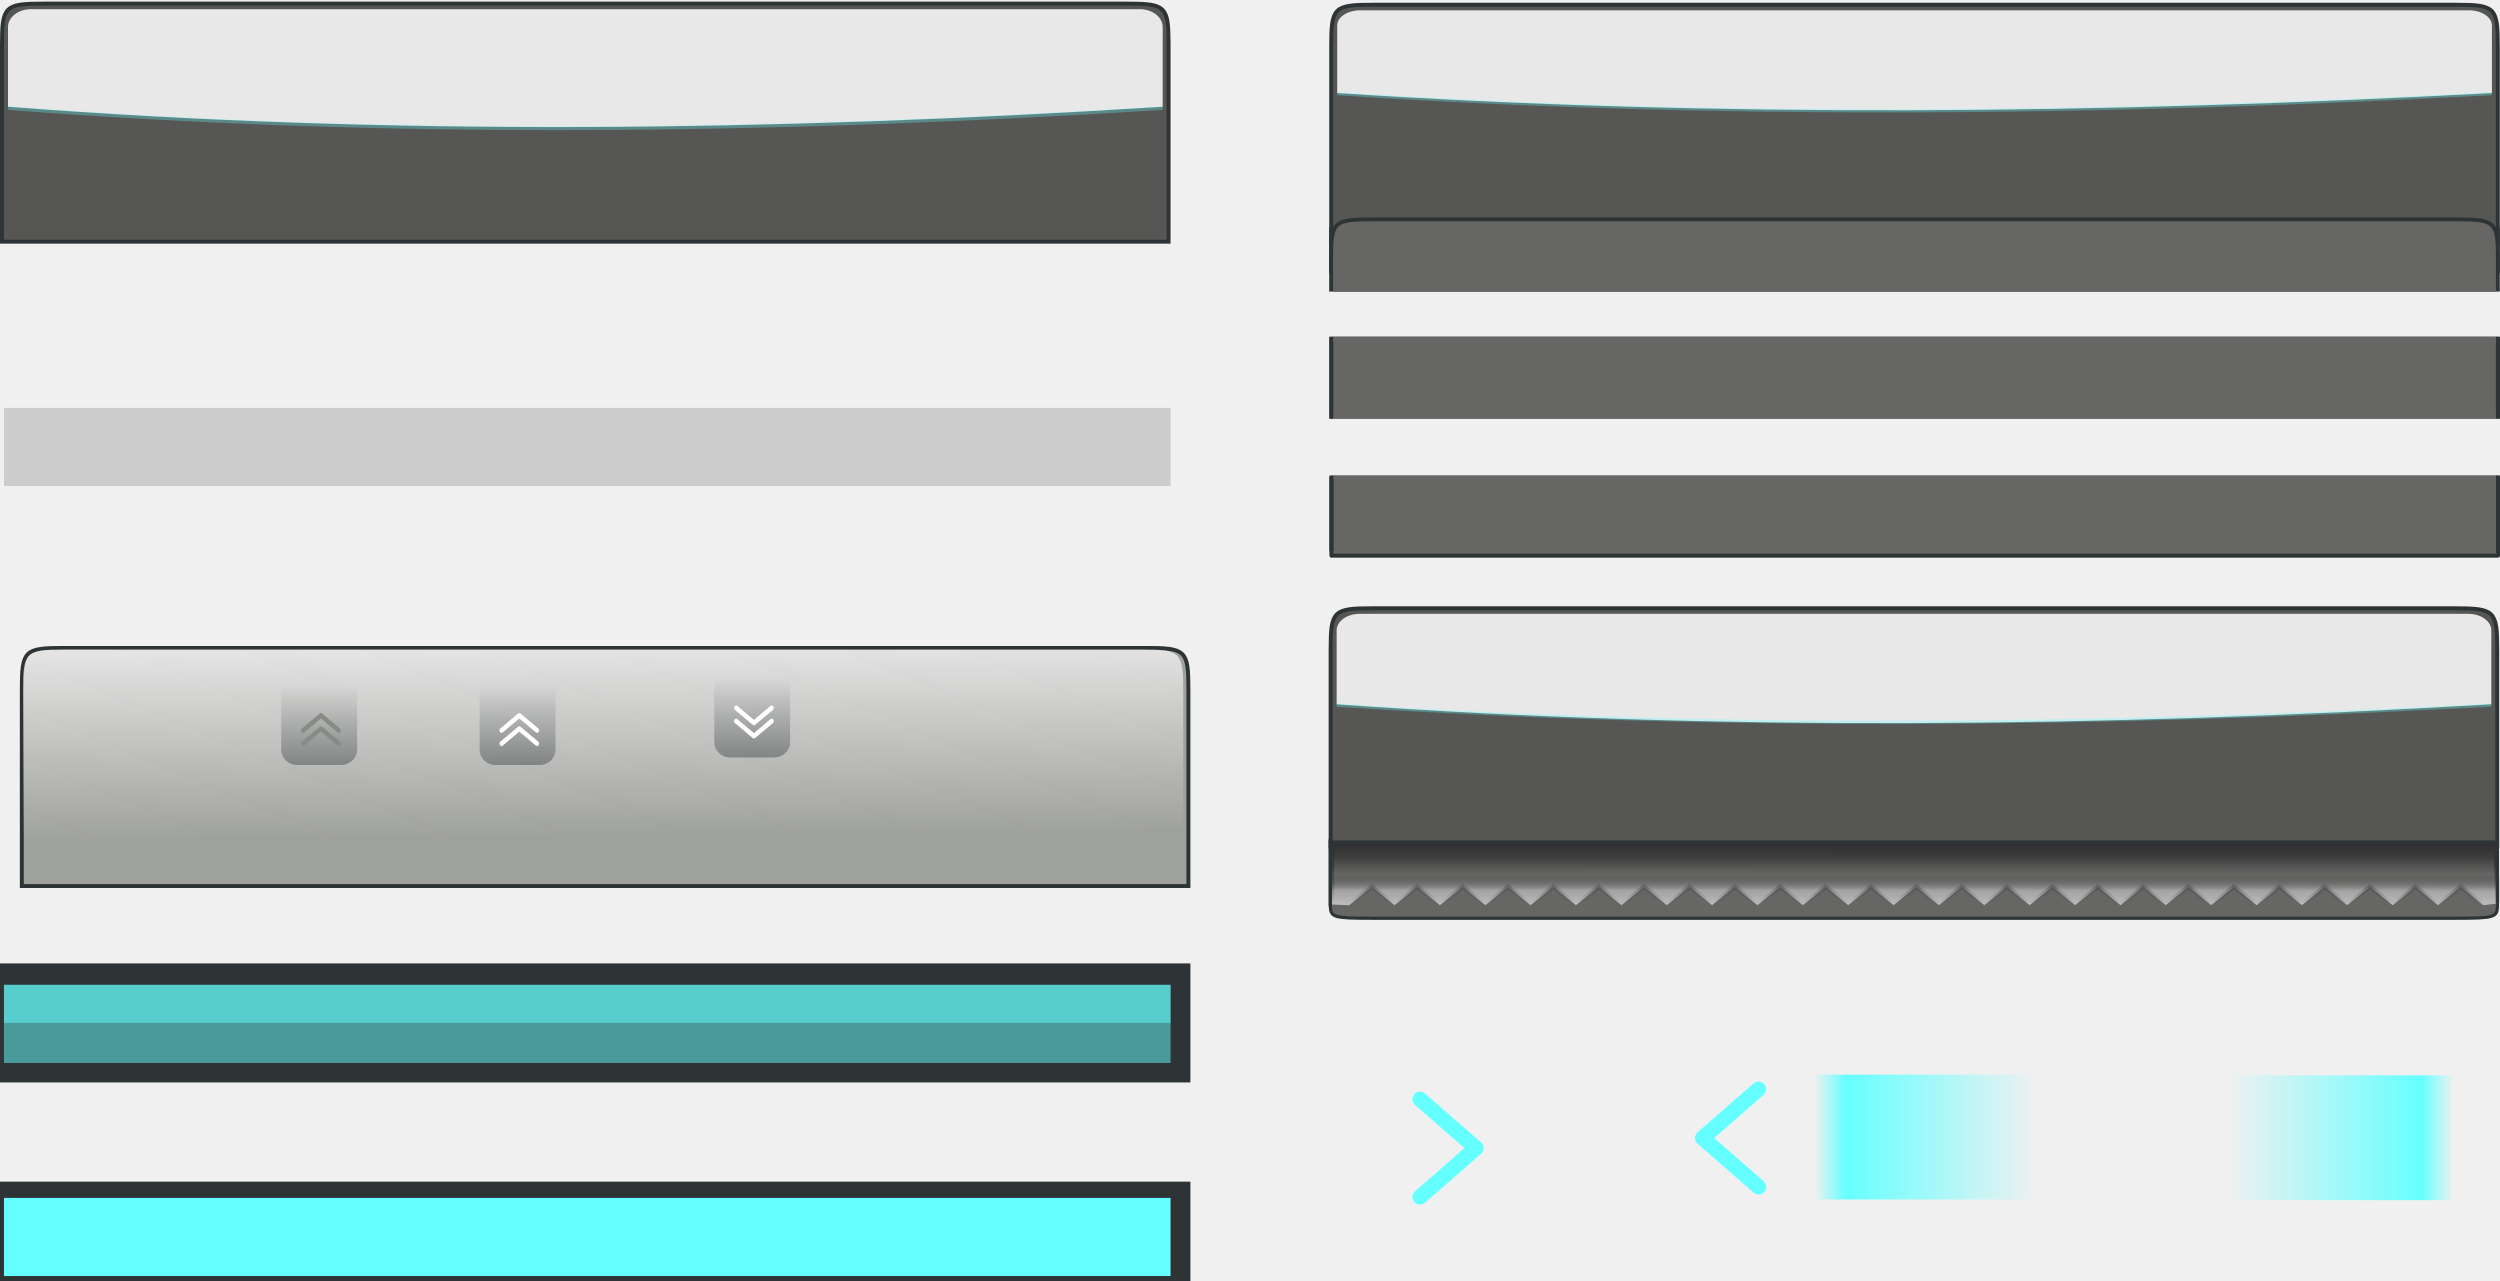
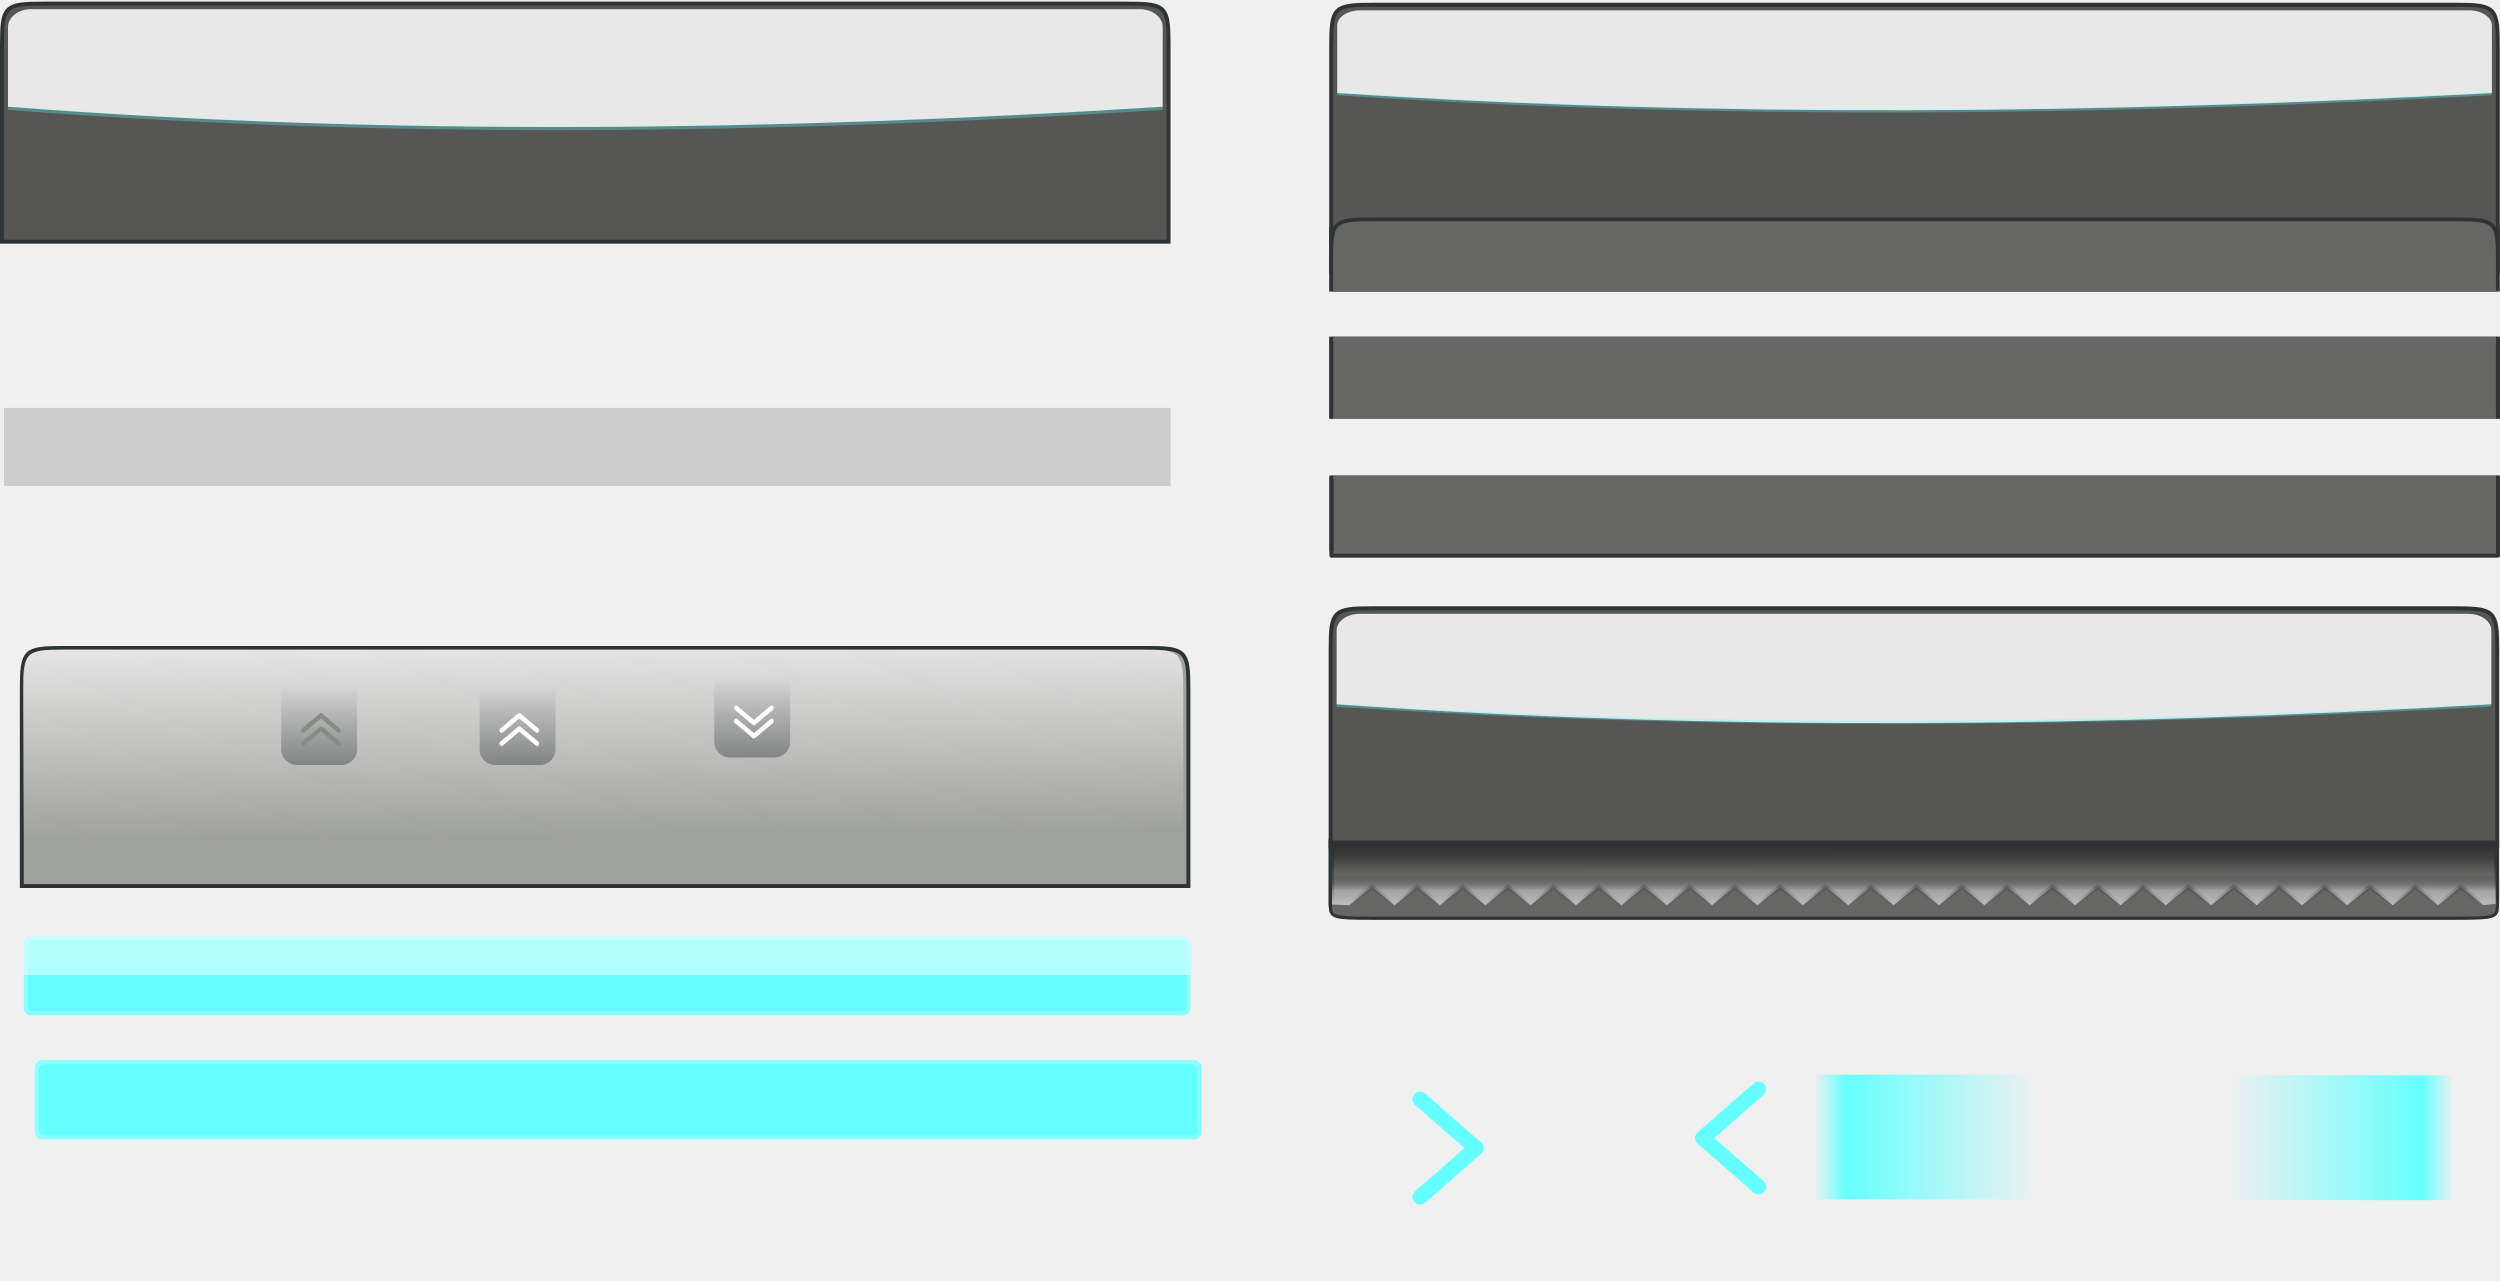
<svg xmlns="http://www.w3.org/2000/svg" xmlns:xlink="http://www.w3.org/1999/xlink" width="630.043" height="322.796" id="svg2465" version="1.0">
  <defs id="defs2467">
    <linearGradient id="linearGradient10055">
      <stop style="stop-color:#66ffff;stop-opacity:0;" offset="0" id="stop10057" />
      <stop id="stop10063" offset="0.143" style="stop-color:#66ffff;stop-opacity:1;" />
      <stop style="stop-color:#66ffff;stop-opacity:0;" offset="1" id="stop10059" />
    </linearGradient>
    <linearGradient id="linearGradient3447">
      <stop style="stop-color:#2e3436;stop-opacity:1;" offset="0" id="stop3449" />
      <stop style="stop-color:#2e3436;stop-opacity:0;" offset="1" id="stop3451" />
    </linearGradient>
    <linearGradient id="linearGradient3431">
      <stop style="stop-color:#ffffff;stop-opacity:0.588;" offset="0" id="stop3433" />
      <stop id="stop3235" offset="0.25" style="stop-color:#ffffff;stop-opacity:0.392;" />
      <stop style="stop-color:#000000;stop-opacity:0;" offset="0.5" id="stop3237" />
      <stop id="stop3239" offset="0.75" style="stop-color:#000000;stop-opacity:0.392;" />
      <stop style="stop-color:#000000;stop-opacity:0.588;" offset="1" id="stop3435" />
    </linearGradient>
    <linearGradient id="linearGradient3450">
      <stop id="stop3452" offset="0" style="stop-color:#fdfdfd;stop-opacity:1" />
      <stop id="stop3454" offset="1" style="stop-color:#fdfdfd;stop-opacity:0" />
    </linearGradient>
    <linearGradient xlink:href="#linearGradient3450" id="linearGradient8725" gradientUnits="userSpaceOnUse" x1="585.356" y1="414.903" x2="585.907" y2="479.957" gradientTransform="translate(-455,-144.0635)" />
    <linearGradient xlink:href="#linearGradient3450" id="linearGradient8734" gradientUnits="userSpaceOnUse" x1="585.356" y1="414.903" x2="585.907" y2="479.957" gradientTransform="translate(-455,-144.0635)" />
    <linearGradient xlink:href="#linearGradient3450" id="linearGradient8737" gradientUnits="userSpaceOnUse" x1="585.356" y1="414.903" x2="585.907" y2="479.957" gradientTransform="translate(-455,-144.0635)" />
    <linearGradient xlink:href="#linearGradient3450" id="linearGradient8780" gradientUnits="userSpaceOnUse" gradientTransform="matrix(0.9945584,0,0,1,-332.3571,0.3957932)" x1="585.356" y1="414.903" x2="585.907" y2="479.957" />
    <linearGradient xlink:href="#linearGradient3447" id="linearGradient8786" gradientUnits="userSpaceOnUse" gradientTransform="matrix(1,0,0,-1.020734,-90.4375,723.0666)" x1="375" y1="97.781" x2="375" y2="117.375" />
-     <linearGradient xlink:href="#linearGradient3450" id="linearGradient9758" gradientUnits="userSpaceOnUse" x1="585.356" y1="414.903" x2="585.907" y2="479.957" />
-     <linearGradient xlink:href="#linearGradient3450" id="linearGradient9764" gradientUnits="userSpaceOnUse" x1="585.356" y1="414.903" x2="585.907" y2="479.957" />
-     <linearGradient xlink:href="#linearGradient3450" id="linearGradient9767" gradientUnits="userSpaceOnUse" x1="585.356" y1="414.903" x2="585.907" y2="479.957" />
-     <linearGradient xlink:href="#linearGradient3450" id="linearGradient9770" gradientUnits="userSpaceOnUse" x1="585.356" y1="414.903" x2="585.907" y2="479.957" />
    <linearGradient xlink:href="#linearGradient3447" id="linearGradient9828" gradientUnits="userSpaceOnUse" gradientTransform="matrix(1,0,0,-1.020734,-149.5625,724.9666)" x1="375" y1="97.781" x2="375" y2="117.375" />
    <linearGradient xlink:href="#linearGradient3447" id="linearGradient4743" gradientUnits="userSpaceOnUse" gradientTransform="matrix(1,0,0,-1.020734,-199.5625,724.9666)" x1="375" y1="97.781" x2="375" y2="117.375" />
    <linearGradient xlink:href="#linearGradient10055" id="linearGradient10061" x1="552.145" y1="718.919" x2="598.46" y2="718.919" gradientUnits="userSpaceOnUse" gradientTransform="matrix(1.221374,0,0,1,-122.2305,0)" />
    <linearGradient xlink:href="#linearGradient10055" id="linearGradient10067" gradientUnits="userSpaceOnUse" gradientTransform="matrix(1.221374,0,0,1,-1387.74,0.1767786)" x1="552.145" y1="718.919" x2="598.46" y2="718.919" />
    <linearGradient xlink:href="#linearGradient3431" id="linearGradient3995" gradientUnits="userSpaceOnUse" gradientTransform="matrix(1.000082,0,0,0.6124611,-0.1728136,242.5316)" x1="572.474" y1="683.168" x2="572.483" y2="656.058" />
    <linearGradient xlink:href="#linearGradient3447" id="linearGradient3997" gradientUnits="userSpaceOnUse" gradientTransform="matrix(1.000082,0,0,0.6124611,-0.1728136,242.5316)" x1="560.921" y1="659.099" x2="560.864" y2="681.591" />
-     <linearGradient xlink:href="#linearGradient3450" id="linearGradient2492" gradientUnits="userSpaceOnUse" x1="585.356" y1="414.903" x2="585.907" y2="479.957" />
    <linearGradient xlink:href="#linearGradient3450" id="linearGradient2495" gradientUnits="userSpaceOnUse" x1="585.356" y1="414.903" x2="585.907" y2="479.957" gradientTransform="translate(0,-2.84129)" />
-     <linearGradient xlink:href="#linearGradient3450" id="linearGradient2498" gradientUnits="userSpaceOnUse" x1="585.356" y1="414.903" x2="585.907" y2="479.957" />
    <linearGradient xlink:href="#linearGradient3450" id="linearGradient2501" gradientUnits="userSpaceOnUse" x1="585.356" y1="414.903" x2="585.907" y2="479.957" gradientTransform="translate(0,-3.088359)" />
  </defs>
  <g id="layer1" transform="translate(-95,-432.3622)">
-     <rect style="opacity:1;fill:#2e3436;fill-opacity:1;stroke:none;stroke-width:5;stroke-miterlimit:4;stroke-dasharray:none;stroke-opacity:1" id="rect3305" width="305" height="30" x="90" y="730.158" />
-     <rect style="opacity:1;fill:#2e3436;fill-opacity:1;stroke:none;stroke-width:5;stroke-miterlimit:4;stroke-dasharray:none;stroke-opacity:1" id="rect3293" width="305" height="30" x="-5" y="242.796" transform="translate(95,432.3622)" />
+     <rect style="opacity:1;fill:#000000;fill-opacity:1;stroke:none;stroke-width:10;stroke-linejoin:miter;stroke-miterlimit:4;stroke-dasharray:none;stroke-opacity:1" id="rect2492" width="323.552" height="100.629" x="70.721" y="1028.261" />
+     <rect style="opacity:1;fill:#2e3436;fill-opacity:1;stroke:none;stroke-width:5;stroke-miterlimit:4;stroke-dasharray:none;stroke-opacity:1" id="rect3305" width="305" height="30" x="422.636" y="897.874" />
+     <rect style="opacity:1;fill:#2e3436;fill-opacity:1;stroke:none;stroke-width:5;stroke-miterlimit:4;stroke-dasharray:none;stroke-opacity:1" id="rect3293" width="305" height="30" x="443.95" y="864.537" />
    <g id="g8774" transform="translate(5,162.7958)">
      <path clip-rule="evenodd" d="M 95.5,443.362 C 95.5,433.482 96.13,432.862 106.07,432.862 L 378.93,432.862 C 388.87,432.862 389.5,433.482 389.5,443.362 L 389.5,492.862 L 95.5,492.862 L 95.5,443.362 z " id="path8776" style="fill:#9fa19d;fill-opacity:1;fill-rule:evenodd;stroke:#2e3436;stroke-opacity:1" />
      <path style="fill:url(#linearGradient8780);fill-opacity:1;fill-rule:evenodd;stroke:none;stroke-opacity:1" id="path8778" d="M 95.8,443.758 C 95.8,433.878 96.427,433.258 106.312,433.258 L 377.688,433.258 C 387.573,433.258 388.2,433.878 388.2,443.758 L 388.2,493.258 L 95.8,493.258 L 95.8,443.758 z " clip-rule="evenodd" />
    </g>
    <g id="tail">
      <path id="path4208" d="M 430.542,552.715 L 430.542,572.403 L 724.542,572.403 L 724.542,552.715 L 430.542,552.715 z " style="fill:#666765;fill-opacity:1;fill-rule:evenodd;stroke:#2e3436;stroke-linecap:round;stroke-linejoin:round;stroke-opacity:1" />
      <path id="path4212" d="M 430.542,552.715 L 430.542,570.81" style="fill:#2e609c;fill-opacity:1;fill-rule:evenodd;stroke:#2e3436;stroke-width:1;stroke-linecap:square;stroke-linejoin:miter;stroke-miterlimit:4;stroke-dasharray:none;stroke-opacity:1" />
      <path id="path4214" d="M 724.542,552.715 L 724.542,570.81" style="fill:#2e609c;fill-opacity:1;fill-rule:evenodd;stroke:#2e3436;stroke-width:1;stroke-linecap:square;stroke-linejoin:miter;stroke-miterlimit:4;stroke-dasharray:none;stroke-opacity:1" />
      <path id="path4210" d="M 431.693,552.869 L 723.392,552.869" style="fill:none;fill-opacity:1;fill-rule:evenodd;stroke:#666765;stroke-width:1.304;stroke-linecap:square;stroke-linejoin:miter;stroke-miterlimit:0;stroke-dasharray:none;stroke-opacity:1" />
    </g>
    <g id="body">
      <path id="path4218" d="M 430.521,517.716 L 430.521,537.403 L 724.521,537.403 L 724.521,517.716 L 430.521,517.716 z " style="fill:#666765;fill-opacity:1;fill-rule:evenodd;stroke:#66676f;stroke-linecap:round;stroke-linejoin:round;stroke-opacity:1;opacity:1" />
      <path id="path4222" d="M 430.521,517.736 L 430.521,537.381" style="fill:none;fill-rule:evenodd;stroke:#2e3436;stroke-width:1.042;stroke-linecap:square;stroke-linejoin:miter;stroke-miterlimit:4;stroke-dasharray:none;stroke-opacity:1" />
      <path id="path4224" d="M 724.521,517.736 L 724.521,537.381" style="fill:none;fill-rule:evenodd;stroke:#2e3436;stroke-width:1.042;stroke-linecap:square;stroke-linejoin:miter;stroke-miterlimit:4;stroke-dasharray:none;stroke-opacity:1" />
      <path id="path4220" d="M 431.691,517.864 L 723.39,517.864" style="fill:none;fill-rule:evenodd;stroke:#666765;stroke-width:1.304;stroke-linecap:square;stroke-linejoin:miter;stroke-miterlimit:0;stroke-dasharray:none;stroke-opacity:1" />
      <path id="path4226" d="M 431.695,537.254 L 723.347,537.254" style="fill:none;fill-rule:evenodd;stroke:#666765;stroke-width:1.304;stroke-linecap:square;stroke-linejoin:miter;stroke-miterlimit:0;stroke-dasharray:none;stroke-opacity:1" />
    </g>
    <g id="expand_button">
      <path style="opacity:0.4;fill:url(#linearGradient8786);fill-opacity:1;fill-rule:evenodd;stroke:none;stroke-width:0.846;stroke-miterlimit:4;stroke-dasharray:none;stroke-dashoffset:0;stroke-opacity:1" d="M 279.062,623.258 C 276.797,623.258 275,621.527 275,619.366 L 275,603.258 L 294.125,603.258 L 294.125,619.366 C 294.125,621.527 292.328,623.258 290.062,623.258 L 279.062,623.258 z " id="path27266" />
      <g transform="matrix(0.8598046,0,0,0.9999998,112.8937,362.794)" id="g27268">
        <path style="fill:none;fill-rule:evenodd;stroke:#ffffff;stroke-width:1.218;stroke-linecap:round;stroke-linejoin:round;stroke-miterlimit:4;stroke-dasharray:none;stroke-opacity:1" d="M 194.963,251.299 L 200.169,255.071 L 205.375,251.299 L 205.375,251.299 L 205.375,251.299" id="path27270" />
        <path style="fill:none;fill-rule:evenodd;stroke:#ffffff;stroke-width:1.218;stroke-linecap:round;stroke-linejoin:round;stroke-miterlimit:4;stroke-dasharray:none;stroke-opacity:1" d="M 194.963,247.973 L 200.169,251.745 L 205.375,247.973 L 205.375,247.973 L 205.375,247.973" id="path27272" />
      </g>
    </g>
    <path style="fill:url(#linearGradient8737);fill-opacity:1;fill-rule:evenodd;stroke:none;stroke-width:1;stroke-linecap:square;stroke-linejoin:miter;stroke-miterlimit:4;stroke-dasharray:none;stroke-opacity:1" d="M -24.498,345.955 L -24.498,364.658" id="path8702" />
    <path style="fill:url(#linearGradient8734);fill-opacity:1;fill-rule:evenodd;stroke:none;stroke-width:1.205;stroke-linecap:butt;stroke-linejoin:miter;stroke-miterlimit:0;stroke-dasharray:none;stroke-opacity:1" d="M -23.999,364.549 L 268.999,364.549" id="path8704" />
    <path id="path8710" d="M -23.25,364.451 L 268.35,364.451" style="fill:url(#linearGradient8725);fill-opacity:1;fill-rule:evenodd;stroke:none;stroke-width:1.304;stroke-linecap:square;stroke-linejoin:miter;stroke-miterlimit:0;stroke-dasharray:none;stroke-opacity:1" />
    <g id="collapse_button">
      <path id="path9814" d="M 219.938,625.158 C 217.672,625.158 215.875,623.427 215.875,621.266 L 215.875,605.158 L 235,605.158 L 235,621.266 C 235,623.427 233.203,625.158 230.938,625.158 L 219.938,625.158 z " style="opacity:0.4;fill:url(#linearGradient9828);fill-opacity:1;fill-rule:evenodd;stroke:none;stroke-width:0.846;stroke-miterlimit:4;stroke-dasharray:none;stroke-dashoffset:0;stroke-opacity:1" />
      <g id="g9816" transform="matrix(0.8598046,0,0,-0.9999998,53.76873,867.7373)">
        <path id="path9818" d="M 194.963,251.299 L 200.169,255.071 L 205.375,251.299 L 205.375,251.299 L 205.375,251.299" style="fill:none;fill-rule:evenodd;stroke:#ffffff;stroke-width:1.218;stroke-linecap:round;stroke-linejoin:round;stroke-miterlimit:4;stroke-dasharray:none;stroke-opacity:1" />
        <path id="path9820" d="M 194.963,247.973 L 200.169,251.745 L 205.375,247.973 L 205.375,247.973 L 205.375,247.973" style="fill:none;fill-rule:evenodd;stroke:#ffffff;stroke-width:1.218;stroke-linecap:round;stroke-linejoin:round;stroke-miterlimit:4;stroke-dasharray:none;stroke-opacity:1" />
      </g>
    </g>
    <g id="collapse_button_grayed_out">
      <path style="opacity:0.4;fill:url(#linearGradient4743);fill-opacity:1;fill-rule:evenodd;stroke:none;stroke-width:0.846;stroke-miterlimit:4;stroke-dasharray:none;stroke-dashoffset:0;stroke-opacity:1" d="M 169.938,625.158 C 167.672,625.158 165.875,623.427 165.875,621.266 L 165.875,605.158 L 185,605.158 L 185,621.266 C 185,623.427 183.203,625.158 180.938,625.158 L 169.938,625.158 z " id="path4711" />
      <g style="stroke:#888a85;stroke-opacity:1;fill:none" transform="matrix(0.8598046,0,0,-0.9999998,3.76873,867.7373)" id="g4713">
        <path style="fill:none;fill-rule:evenodd;stroke:#888a85;stroke-width:1.218;stroke-linecap:round;stroke-linejoin:round;stroke-miterlimit:4;stroke-dasharray:none;stroke-opacity:1" d="M 194.963,251.299 L 200.169,255.071 L 205.375,251.299 L 205.375,251.299 L 205.375,251.299" id="path4715" />
        <path style="fill:none;fill-rule:evenodd;stroke:#888a85;stroke-width:1.218;stroke-linecap:round;stroke-linejoin:round;stroke-miterlimit:4;stroke-dasharray:none;stroke-opacity:1" d="M 194.963,247.973 L 200.169,251.745 L 205.375,247.973 L 205.375,247.973 L 205.375,247.973" id="path4717" />
      </g>
    </g>
    <path id="body_background" d="M 96,535.158 L 96,554.846 L 390,554.846 L 390,535.158 L 96,535.158 z " style="opacity:0.15;fill:#000000;fill-opacity:1;fill-rule:evenodd;stroke:none;stroke-linecap:round;stroke-linejoin:round;stroke-opacity:1" />
    <g id="head">
      <path style="fill:url(#linearGradient2501);fill-opacity:1;fill-rule:evenodd;stroke:none;stroke-width:1;stroke-linecap:square;stroke-linejoin:miter;stroke-miterlimit:4;stroke-dasharray:none;stroke-opacity:1" d="M 430.502,486.93 L 430.502,505.633" id="path7526" />
      <path style="fill:url(#linearGradient2495);fill-opacity:1;fill-rule:evenodd;stroke:none;stroke-width:1;stroke-linecap:square;stroke-linejoin:miter;stroke-miterlimit:0;stroke-dasharray:none;stroke-opacity:1" d="M 724.502,487.176 L 724.502,505.879" id="path7530" />
      <path style="fill:#565755;fill-opacity:1;fill-rule:evenodd;stroke:#2e3436;stroke-opacity:1" id="path12573" d="M 430.484,444.058 C 430.484,434.178 431.114,433.558 441.054,433.558 L 713.914,433.558 C 723.854,433.558 724.484,434.178 724.484,444.058 L 724.484,493.558 L 430.484,493.558 L 430.484,444.058 z" clip-rule="evenodd" />
      <path style="fill:none;fill-opacity:0;fill-rule:evenodd;stroke:#2e3436;stroke-width:0.759;stroke-linecap:square;stroke-linejoin:miter;stroke-miterlimit:4;stroke-dasharray:none;stroke-opacity:1" d="M 430.35,490.056 L 430.35,500.827" id="path12575" />
      <path style="fill:none;fill-rule:evenodd;stroke:#444444;stroke-width:0.915;stroke-linecap:butt;stroke-linejoin:miter;stroke-miterlimit:0;stroke-dasharray:none;stroke-opacity:1" d="M 430.85,500.764 L 724.117,500.764" id="path12577" />
      <path style="fill:none;fill-opacity:0;fill-rule:evenodd;stroke:#2e3436;stroke-width:0.759;stroke-linecap:square;stroke-linejoin:miter;stroke-miterlimit:0;stroke-dasharray:none;stroke-opacity:1" d="M 724.62,490.055 L 724.62,500.826" id="path12579" />
      <path style="fill:#666765;fill-opacity:1;fill-rule:evenodd;stroke:#2e3436;stroke-width:0.97;stroke-linecap:round;stroke-linejoin:miter;stroke-opacity:1" d="M 440.968,487.641 C 431.086,487.641 430.466,488.224 430.466,497.519 L 430.466,505.369 L 724.501,505.369 L 724.501,497.519 C 724.501,488.224 723.881,487.641 714,487.641 L 440.968,487.641 z" id="path12581" />
      <path style="fill:#e8e8e8;fill-opacity:1;stroke:none;stroke-width:1.051;stroke-linecap:round;stroke-linejoin:round;stroke-miterlimit:4;stroke-dashoffset:1.088;stroke-opacity:1" d="M 437.799,434.958 C 434.587,434.958 432,436.668 432,438.773 L 432,455.82 C 527.607,462.102 624.832,461.084 723,455.82 L 723,438.773 C 723,436.668 720.412,434.958 717.2,434.958 L 437.799,434.958 z" id="path28191" />
      <path id="path12583" d="M 431.604,505.223 L 723.361,505.223" style="fill:none;fill-opacity:1;fill-rule:evenodd;stroke:#666765;stroke-width:1.3;stroke-linecap:square;stroke-linejoin:miter;stroke-miterlimit:0;stroke-dasharray:none;stroke-opacity:1" />
      <path style="opacity:0.3;fill:#66ffff;fill-opacity:1;stroke:none;stroke-width:1.051;stroke-linecap:round;stroke-linejoin:round;stroke-miterlimit:4;stroke-dashoffset:1.088;stroke-opacity:1" d="M 432,455.558 L 432,456.371 C 527.607,462.653 624.832,461.635 723,456.371 L 723,455.558 C 624.832,460.823 527.607,461.84 432,455.558 z" id="path4244" />
    </g>
    <path id="selection_left2" style="fill:none;fill-opacity:1;fill-rule:evenodd;stroke:#66ffff;stroke-width:3.843;stroke-linecap:round;stroke-linejoin:miter;stroke-miterlimit:4;stroke-dasharray:none;stroke-opacity:1" d="M 452.884,709.398 C 466.982,721.708 466.982,721.708 466.982,721.708 M 452.885,734.017 C 466.983,721.706 466.983,721.706 466.983,721.706" />
    <path id="selection_right2" style="fill:none;fill-opacity:1;fill-rule:evenodd;stroke:#66ffff;stroke-width:3.843;stroke-linecap:round;stroke-linejoin:miter;stroke-miterlimit:4;stroke-dasharray:none;stroke-opacity:1" d="M 538.191,706.849 C 524.093,719.159 524.093,719.159 524.093,719.159 M 538.19,731.467 C 524.093,719.157 524.093,719.157 524.093,719.157" />
    <g id="collapsed_head">
      <path style="fill:#565755;fill-opacity:1;fill-rule:evenodd;stroke:#2e3436;stroke-opacity:1" id="path12694" d="M 430.342,596.158 C 430.342,586.278 430.972,585.658 440.912,585.658 L 713.772,585.658 C 723.712,585.658 724.342,586.278 724.342,596.158 L 724.342,645.658 L 430.342,645.658 L 430.342,596.158 z" clip-rule="evenodd" />
      <path style="fill:#e8e8e8;fill-opacity:1;stroke:none;stroke-width:1.051;stroke-linecap:round;stroke-linejoin:round;stroke-miterlimit:4;stroke-dashoffset:1.088;stroke-opacity:1" d="M 437.658,587.058 C 434.446,587.058 431.858,588.927 431.858,591.227 L 431.858,609.859 C 527.465,616.724 624.691,615.612 722.858,609.859 L 722.858,591.227 C 722.858,588.927 720.271,587.058 717.059,587.058 L 437.658,587.058 z" id="path12696" />
      <path id="path6184" d="M 431.858,609.658 L 431.858,610.471 C 527.465,616.753 624.69,615.735 722.858,610.471 L 722.858,609.658 C 624.69,614.923 527.465,615.94 431.858,609.658 z" style="fill:#66ffff;fill-opacity:1;stroke:none;stroke-width:1.051;stroke-linecap:round;stroke-linejoin:round;stroke-miterlimit:4;stroke-dashoffset:1.088;stroke-opacity:1;opacity:0.3" />
      <path clip-rule="evenodd" d="M 430.265,660.424 C 430.265,663.579 430.895,663.777 440.84,663.777 L 713.825,663.777 C 723.769,663.777 724.4,663.579 724.4,660.424 L 724.4,644.615 L 430.265,644.615 L 430.265,660.424 z" id="path12638" style="fill:#666765;fill-opacity:1;fill-rule:evenodd;stroke:#2e3436;stroke-width:0.801;stroke-miterlimit:4;stroke-dasharray:none;stroke-opacity:1" />
      <path style="fill:url(#linearGradient3995);fill-opacity:1;fill-rule:evenodd;stroke:url(#linearGradient3997);stroke-width:1.166;stroke-linecap:round;stroke-linejoin:round;stroke-opacity:1" d="M 430.613,644.798 C 430.626,646.076 430.644,647.487 430.644,649.116 L 430.644,660.314 L 435.017,660.49 L 440.732,655.82 L 446.448,660.49 L 452.163,655.82 L 457.879,660.49 L 463.626,655.82 L 469.341,660.49 L 475.026,655.82 L 480.741,660.49 L 486.457,655.82 L 492.172,660.49 L 497.888,655.82 L 503.635,660.49 L 509.35,655.82 L 515.066,660.49 L 520.781,655.82 L 526.465,660.49 L 532.181,655.82 L 537.897,660.49 L 543.643,655.82 L 549.359,660.49 L 555.074,655.82 L 560.79,660.49 L 566.506,655.82 L 572.221,660.49 L 577.937,655.82 L 583.652,660.49 L 589.368,655.82 L 595.083,660.49 L 600.799,655.82 L 606.514,660.49 L 612.23,655.82 L 617.977,660.49 L 623.692,655.82 L 629.408,660.49 L 635.092,655.82 L 640.808,660.49 L 646.523,655.82 L 652.27,660.49 L 657.986,655.82 L 663.701,660.49 L 669.417,655.82 L 675.132,660.49 L 680.848,655.82 L 686.532,660.49 L 692.279,655.82 L 697.994,660.49 L 703.71,655.82 L 709.425,660.49 L 715.141,655.82 L 720.857,660.49 L 724.417,660.063 L 724.105,649.116 C 724.105,647.472 724.122,646.051 724.136,644.798 L 430.613,644.798 z" id="path12644" />
      <path style="fill:none;fill-opacity:0;fill-rule:evenodd;stroke:#2e3436;stroke-width:0.709;stroke-linecap:square;stroke-linejoin:miter;stroke-miterlimit:0;stroke-dasharray:none;stroke-opacity:1" d="M 724.343,644.313 L 724.343,659.754" id="path12640" />
      <path style="fill:none;fill-opacity:0;fill-rule:evenodd;stroke:#2e3436;stroke-width:0.832;stroke-linecap:square;stroke-linejoin:miter;stroke-miterlimit:4;stroke-dasharray:none;stroke-opacity:1" d="M 430.267,644.186 L 430.267,660.421" id="path12642" />
    </g>
    <rect style="opacity:1;fill:url(#linearGradient10061);fill-opacity:1.0;fill-rule:evenodd;stroke:#000000;stroke-width:0;stroke-linecap:round;stroke-linejoin:miter;stroke-miterlimit:4;stroke-dasharray:none;stroke-opacity:1" id="selection_left1" width="56.569" height="31.466" x="552.145" y="703.186" />
    <rect style="opacity:1;fill:url(#linearGradient10067);fill-opacity:1;fill-rule:evenodd;stroke:#000000;stroke-width:0;stroke-linecap:round;stroke-linejoin:miter;stroke-miterlimit:4;stroke-dasharray:none;stroke-opacity:1" id="selection_right1" width="56.569" height="31.466" x="-713.365" y="703.362" transform="scale(-1,1)" />
    <path style="opacity:1;fill:#66ffff;fill-opacity:1;stroke:none;stroke-width:1.051;stroke-linecap:round;stroke-linejoin:round;stroke-miterlimit:4;stroke-dashoffset:1.088;stroke-opacity:1" d="M 154 374.656 L 154 375.469 C 249.607 381.751 346.832 380.733 445 375.469 L 445 374.656 C 346.832 379.921 249.607 380.938 154 374.656 z " transform="translate(95,432.3622)" id="path3272" />
-     <g id="active_overlay">
-       <path id="path3288" d="M 96,680.559 L 96,700.246 L 390,700.246 L 390,680.559 L 96,680.559 z" style="opacity:0.5;fill:#66ffff;fill-opacity:1;fill-rule:evenodd;stroke:none;stroke-linecap:round;stroke-linejoin:round;stroke-opacity:1" />
-       <path id="path3290" d="M 96,680.55 L 96,690.143 L 390,690.143 L 390,680.55 L 96,680.55 z" style="opacity:0.5;fill:#66ffff;fill-opacity:1;fill-rule:evenodd;stroke:none;stroke-linecap:round;stroke-linejoin:round;stroke-opacity:1" />
-     </g>
-     <path style="opacity:1;fill:#66ffff;fill-opacity:1;fill-rule:evenodd;stroke:none;stroke-linecap:round;stroke-linejoin:round;stroke-opacity:1" d="M 93.3,771.644 L 93.3,791.331 L 239.8,791.331 L 239.8,771.644 L 93.3,771.644 z" id="selection_left_old" />
-     <path id="selection_right_old" d="M 244.6,771.644 L 244.6,791.331 L 391.1,791.331 L 391.1,771.644 L 244.6,771.644 z" style="opacity:1;fill:#66ffff;fill-opacity:1;fill-rule:evenodd;stroke:none;stroke-linecap:round;stroke-linejoin:round;stroke-opacity:1" />
+     <path style="opacity:1;fill:#66ffff;fill-opacity:1;fill-rule:evenodd;stroke:none;stroke-linecap:round;stroke-linejoin:round;stroke-opacity:1" d="M 425.936,939.359 L 425.936,959.047 L 572.436,959.047 L 572.436,939.359 L 425.936,939.359 z" id="selection_left_old" />
+     <path id="selection_right_old" d="M 577.236,939.359 L 577.236,959.047 L 723.736,959.047 L 723.736,939.359 L 577.236,939.359 z" style="opacity:1;fill:#66ffff;fill-opacity:1;fill-rule:evenodd;stroke:none;stroke-linecap:round;stroke-linejoin:round;stroke-opacity:1" />
    <g id="track" transform="translate(-35.98902,185.7)">
      <path style="fill:#565755;fill-opacity:1;fill-rule:evenodd;stroke:#2e3436;stroke-opacity:1" id="path3348" d="M 131.489,258.073 C 131.489,248.193 132.119,247.573 142.059,247.573 L 414.919,247.573 C 424.859,247.573 425.489,248.193 425.489,258.073 L 425.489,307.573 L 131.489,307.573 L 131.489,258.073 z" clip-rule="evenodd" />
      <path style="fill:#e8e8e8;fill-opacity:1;stroke:none;stroke-width:1.051;stroke-linecap:round;stroke-linejoin:round;stroke-miterlimit:4;stroke-dashoffset:1.088;stroke-opacity:1" d="M 138.805,248.973 C 135.593,248.973 133.005,250.989 133.005,253.471 L 133.005,273.571 C 228.612,280.978 325.838,279.778 424.005,273.571 L 424.005,253.471 C 424.005,250.989 421.418,248.973 418.206,248.973 L 138.805,248.973 z" id="path3350" />
      <path style="opacity:0.3;fill:#66ffff;fill-opacity:1;stroke:none;stroke-width:1.051;stroke-linecap:round;stroke-linejoin:round;stroke-miterlimit:4;stroke-dashoffset:1.088;stroke-opacity:1" d="M 133.041,273.407 L 133.041,274.361 C 228.648,281.739 325.873,280.544 424.041,274.361 L 424.041,273.407 C 325.873,279.589 228.648,280.784 133.041,273.407 z" id="path3947" />
    </g>
-     <path id="selection" d="M 96,734.259 L 96,753.946 L 390,753.946 L 390,734.259 L 96,734.259 z" style="opacity:1;fill:#66ffff;fill-opacity:1;fill-rule:evenodd;stroke:none;stroke-linecap:round;stroke-linejoin:round;stroke-opacity:1" />
+     <path id="selection2" d="M 428.636,901.974 L 428.636,921.662 L 722.636,921.662 L 722.636,901.974 L 428.636,901.974 z" style="opacity:1;fill:#66ffff;fill-opacity:1;fill-rule:evenodd;stroke:none;stroke-linecap:round;stroke-linejoin:round;stroke-opacity:1" />
+     <path style="opacity:0.5;fill:#66ffff;fill-opacity:1;fill-rule:evenodd;stroke:none;stroke-linecap:round;stroke-linejoin:round;stroke-opacity:1" d="M 435.773,836.514 L 435.773,856.202 L 729.773,856.202 L 729.773,836.514 L 435.773,836.514 z" id="path2488" />
+     <path style="opacity:0.5;fill:#66ffff;fill-opacity:1;fill-rule:evenodd;stroke:none;stroke-linecap:round;stroke-linejoin:round;stroke-opacity:1" d="M 435.773,836.505 L 435.773,846.099 L 729.773,846.099 L 729.773,836.505 L 435.773,836.505 z" id="path2490" />
+     <g id="selection" transform="translate(16.77158,-346.6127)">
+       <rect style="opacity:1;fill:#66ffff;fill-opacity:1;stroke:none;stroke-width:10;stroke-linejoin:miter;stroke-miterlimit:4;stroke-dasharray:none;stroke-opacity:1" id="selection_background" width="294" height="20" x="87" y="1046.158" rx="2" ry="2.032" />
+       <rect ry="1.93" rx="1.993" y="1046.66" x="87.503" height="18.995" width="292.995" id="selection_border" style="opacity:0.25;fill:none;fill-opacity:1;stroke:#ffffff;stroke-width:1.005;stroke-linejoin:miter;stroke-miterlimit:4;stroke-dasharray:none;stroke-opacity:1" />
+     </g>
+     <g id="active_overlay" transform="matrix(0.9990762,0,0,1,19.34686,-259.9163)">
+       <rect ry="2.011" rx="2.002" y="928.358" x="81.729" height="19.8" width="294.272" id="active_overlay_background" style="opacity:1;fill:#66ffff;fill-opacity:1;stroke:none;stroke-width:10;stroke-linejoin:miter;stroke-miterlimit:4;stroke-dasharray:none;stroke-opacity:1" />
+       <g transform="matrix(1.000923,0,0,1.015847,-1.586691,57.29855)" id="active_overlay_gloss">
+         <rect ry="2" rx="2" y="857.274" x="83.239" height="19.688" width="294" id="rect3289" style="opacity:0;fill:#66ffff;fill-opacity:1;stroke:none;stroke-width:10;stroke-linejoin:miter;stroke-miterlimit:4;stroke-dasharray:none;stroke-opacity:1" />
+         <path style="opacity:0.5;fill:#ffffff;fill-opacity:1;stroke:none;stroke-width:10;stroke-linejoin:miter;stroke-miterlimit:4;stroke-dasharray:none;stroke-opacity:1" d="M 85.239,857.493 C 84.131,857.493 83.239,858.385 83.239,859.493 L 83.239,866.962 L 377.239,866.962 L 377.239,859.493 C 377.239,858.385 376.347,857.493 375.239,857.493 L 85.239,857.493 z " id="rect3284" />
+       </g>
+       <rect style="opacity:0.25;fill:none;fill-opacity:1;stroke:#ffffff;stroke-width:1.006;stroke-linejoin:miter;stroke-miterlimit:4;stroke-dasharray:none;stroke-opacity:1" id="active_overlay_border" width="293.266" height="18.994" x="82.231" y="928.661" rx="1.995" ry="1.93" />
+     </g>
  </g>
</svg>
